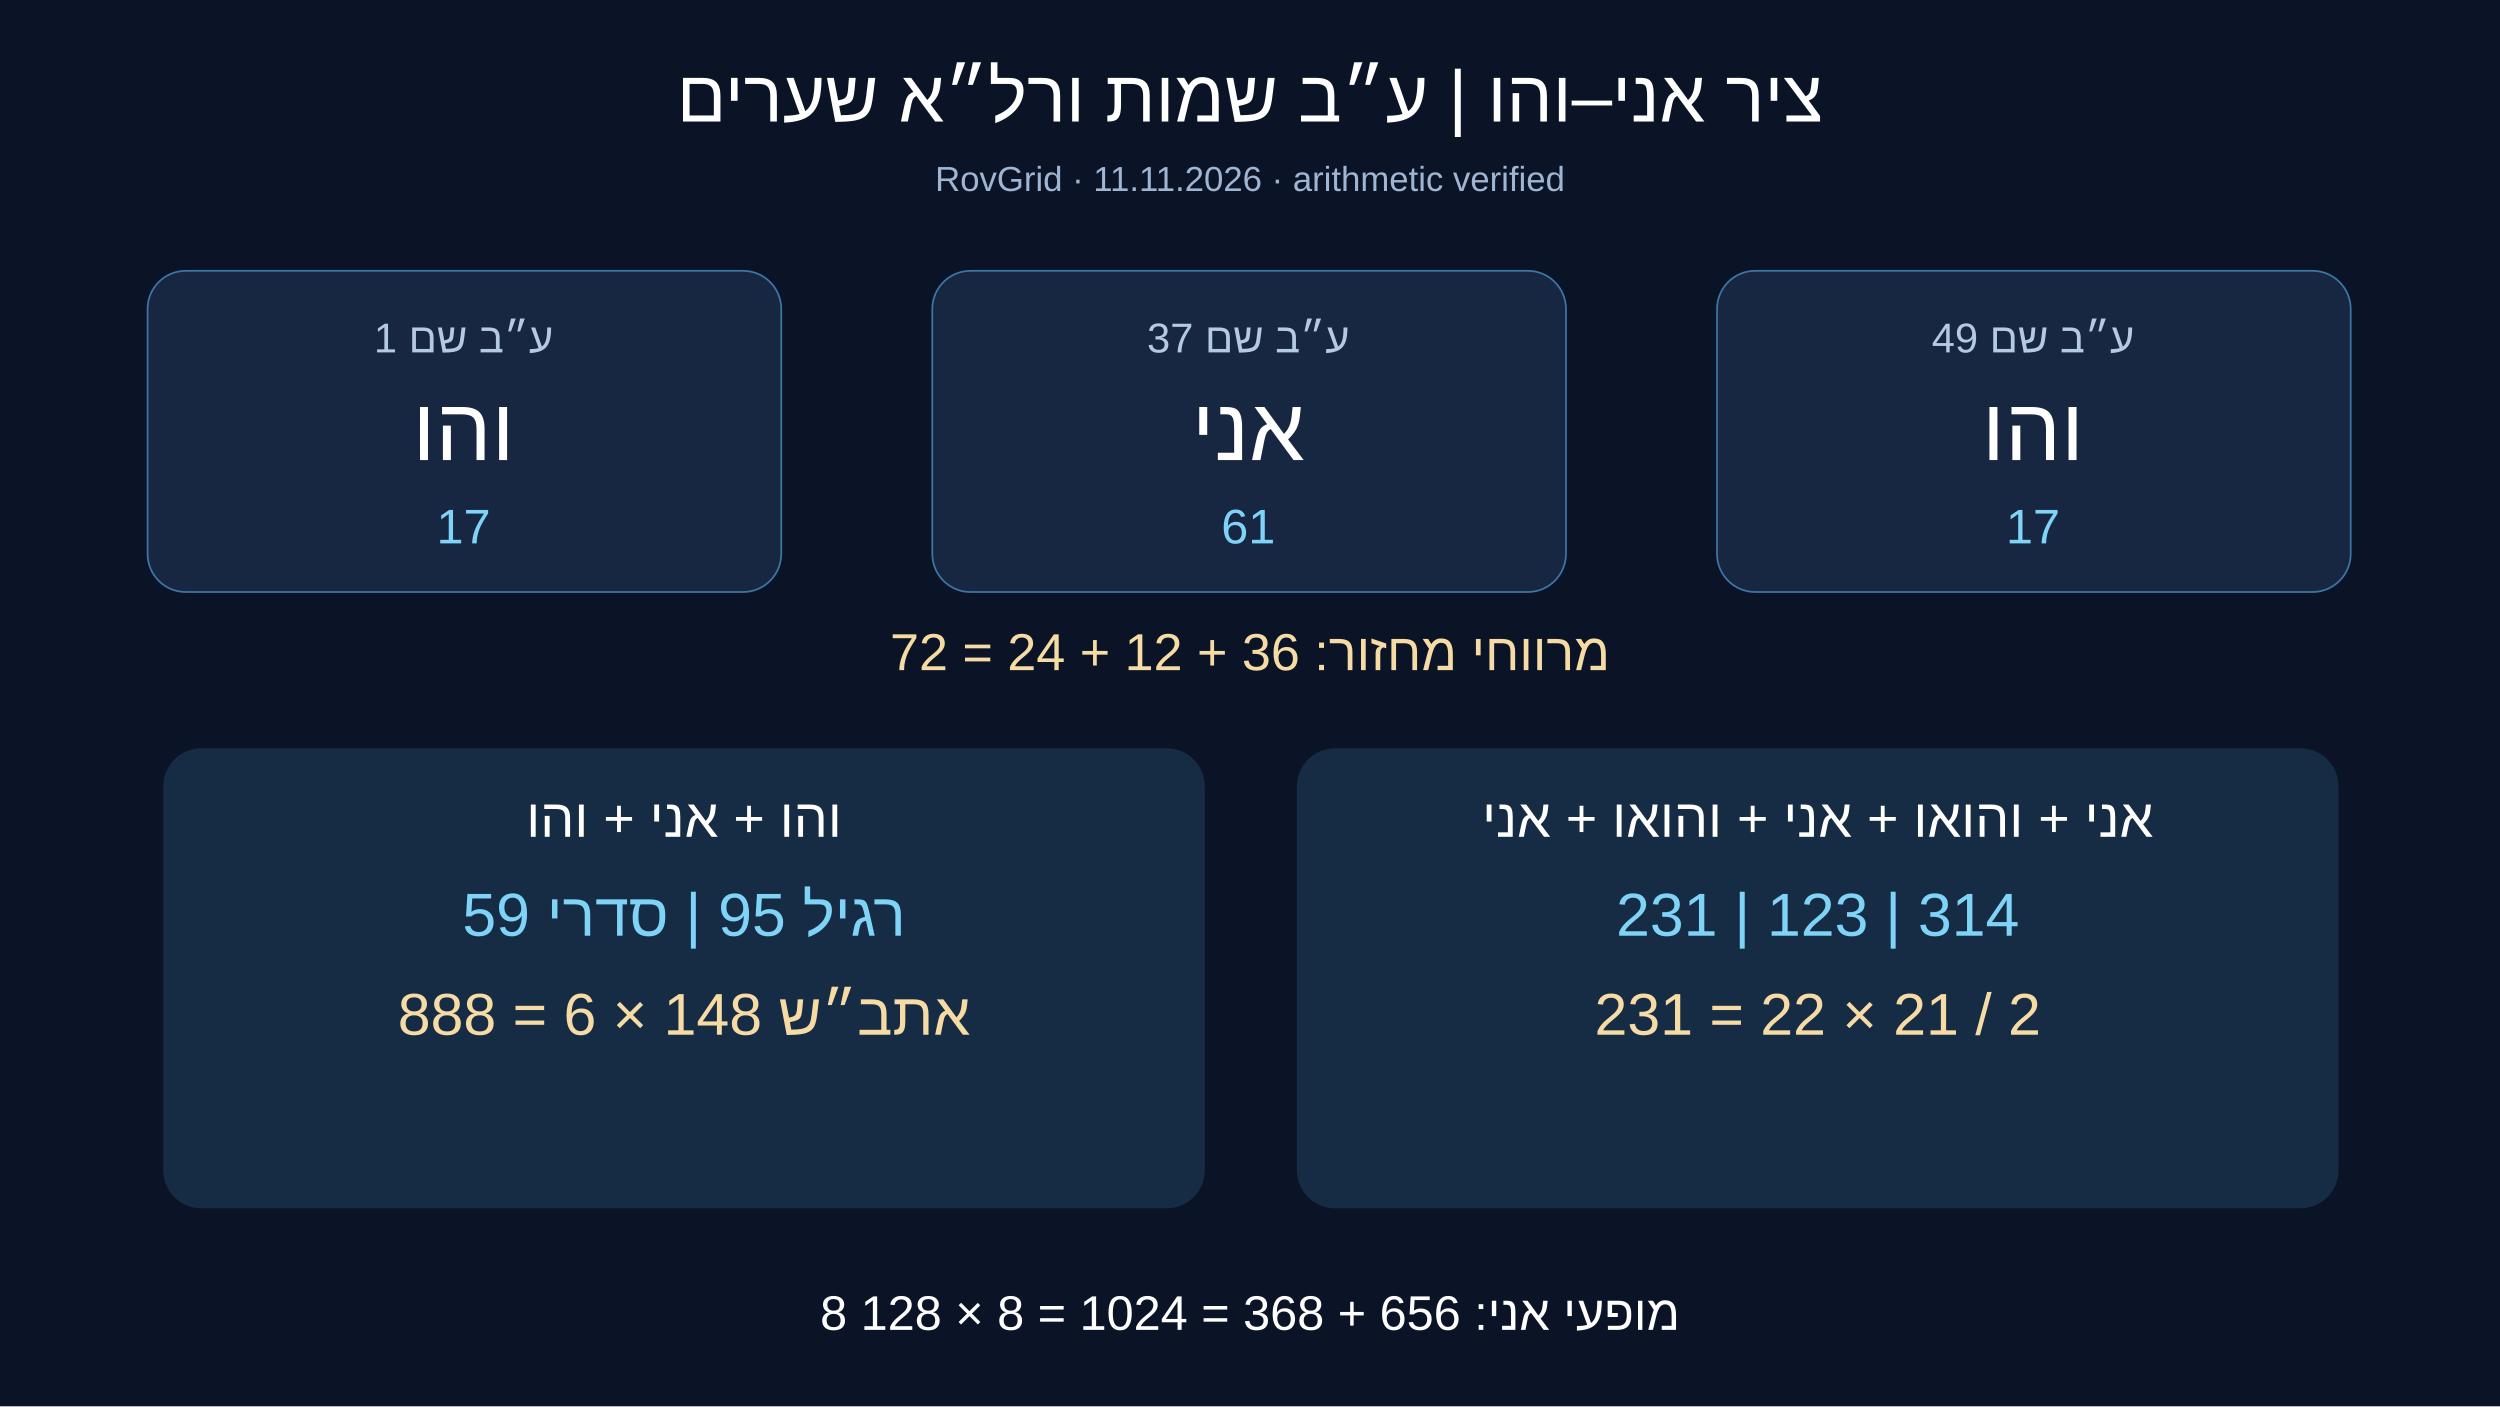
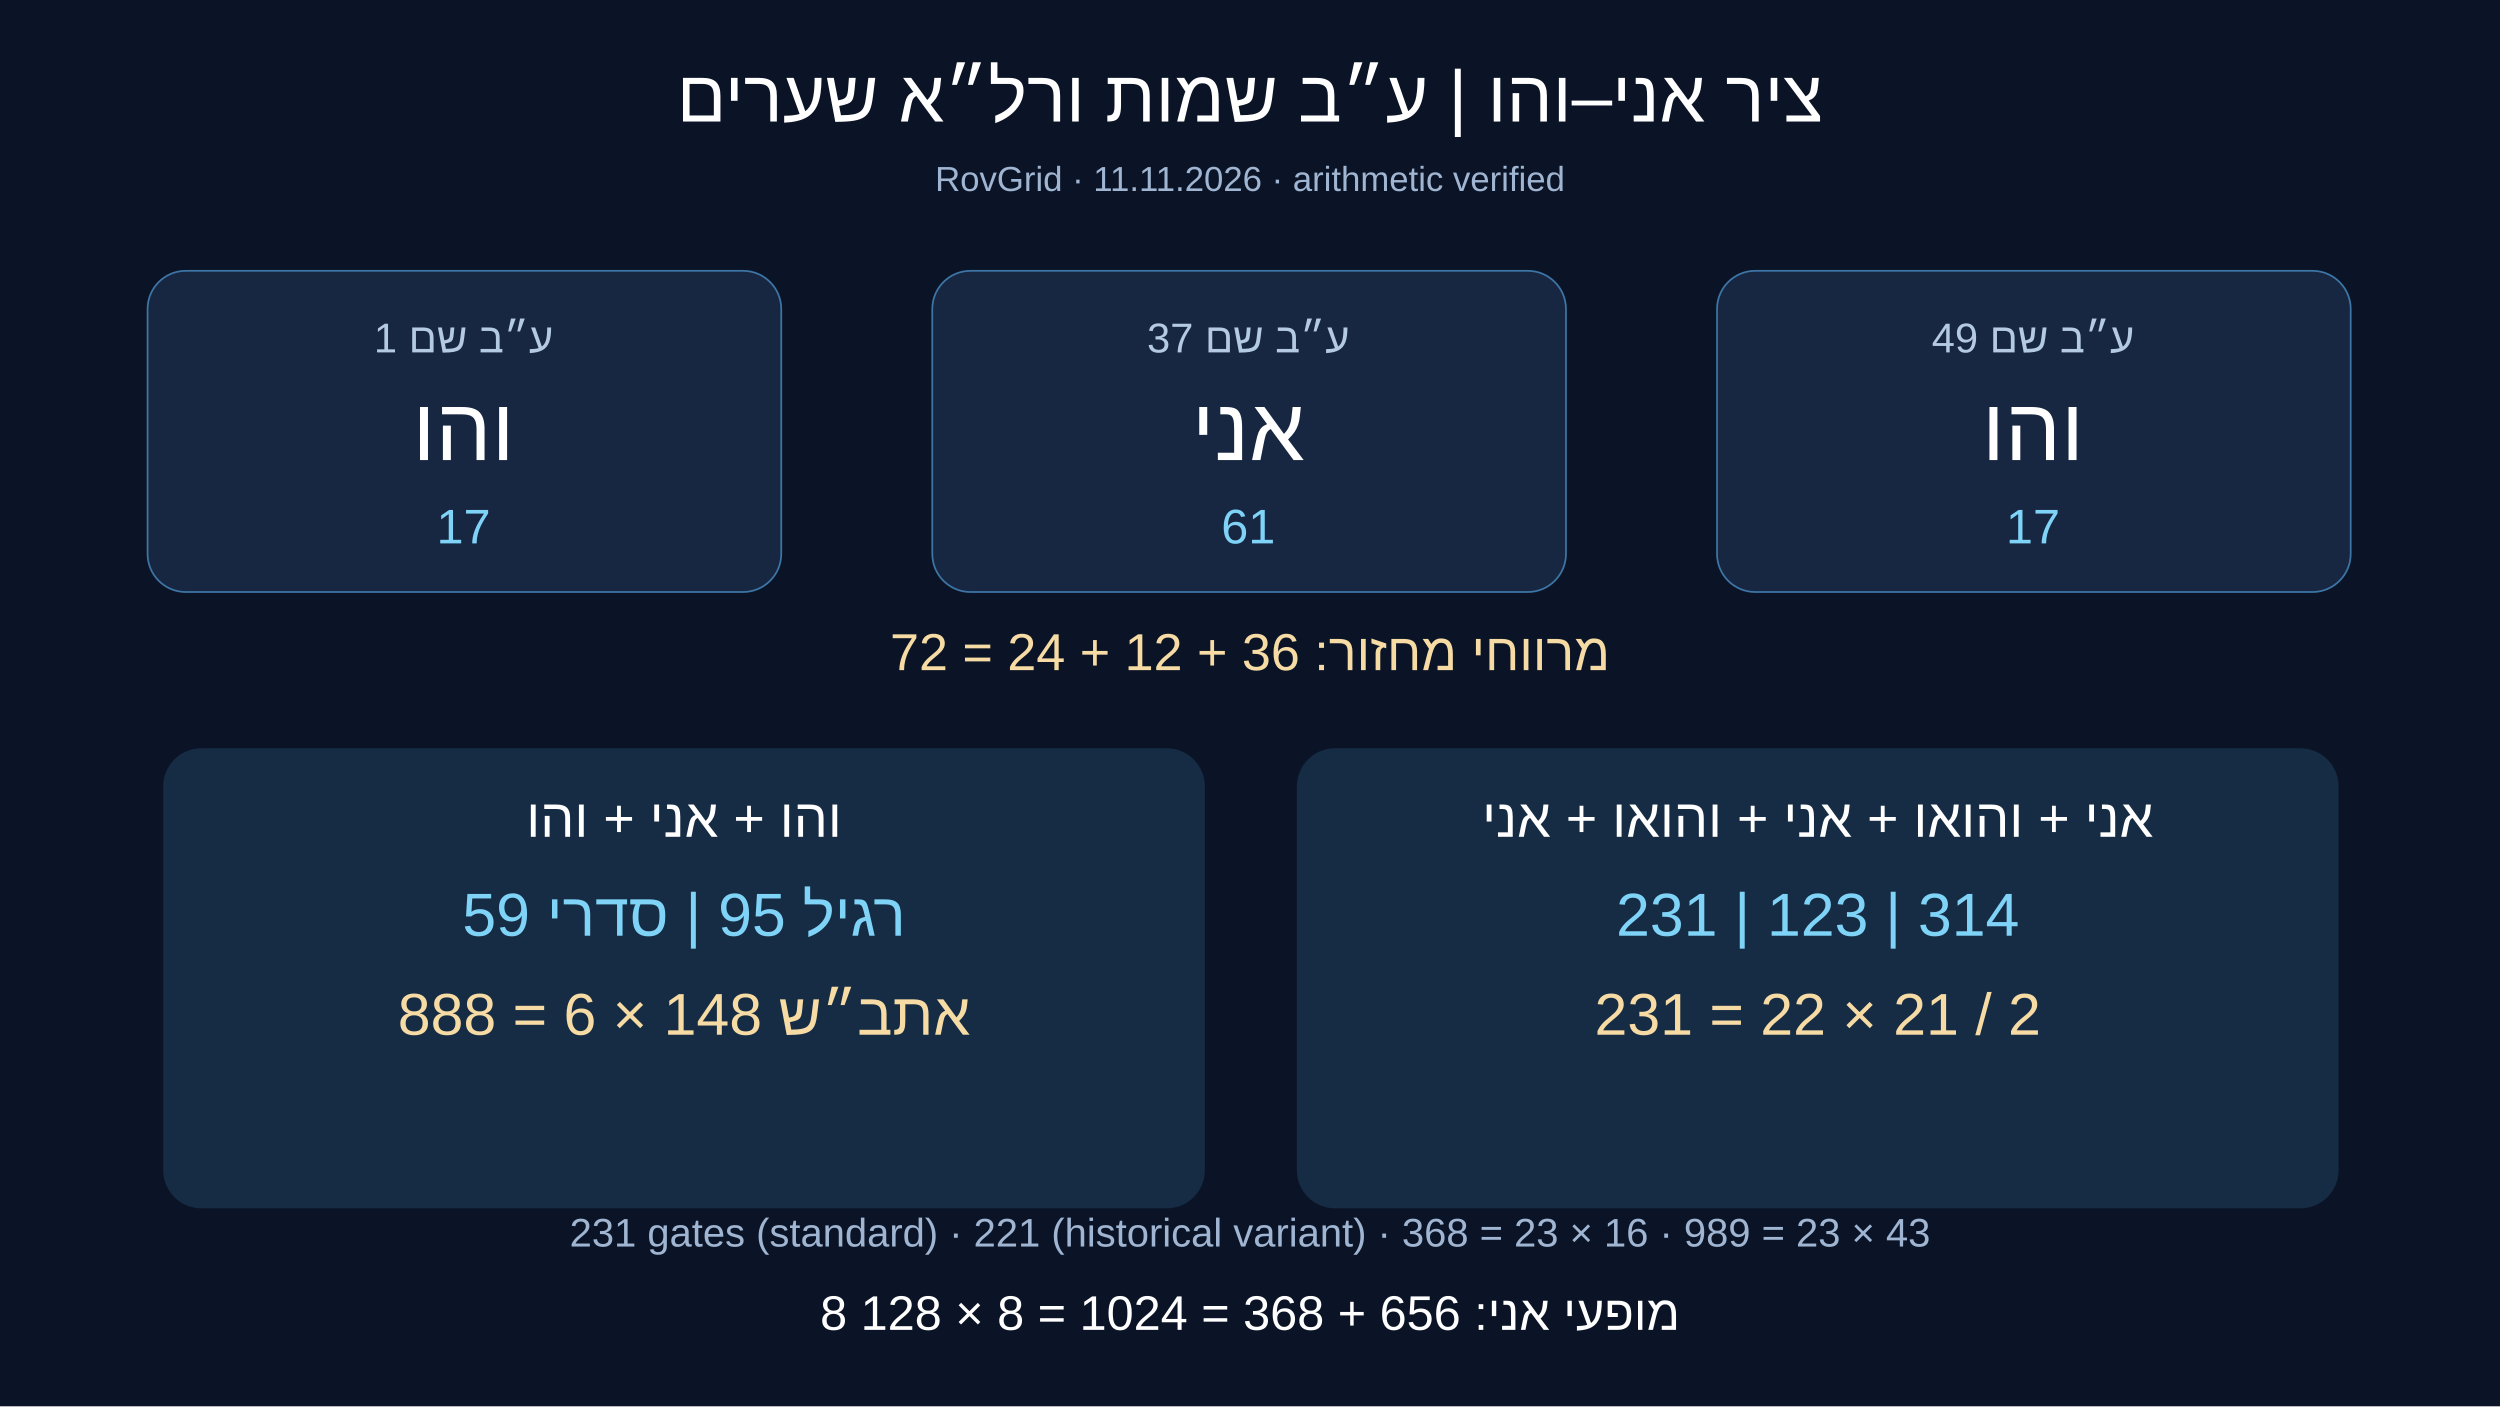
<svg xmlns="http://www.w3.org/2000/svg" viewBox="0 0 1440 810" role="img" aria-label="RovGrid אני והו 37 49 231 1024">
  <rect width="1440" height="810" fill="#0b1426" />
  <text x="720" y="70" font-family="Arial,sans-serif" font-size="42" fill="#ffffff" text-anchor="middle" direction="rtl">ציר אני–והו | ע״ב שמות ורל״א שערים</text>
  <text x="720" y="110" font-family="Arial,sans-serif" font-size="20" fill="#9fb5d2" text-anchor="middle">RovGrid · 11.11.2026 · arithmetic verified</text>
  <g font-family="Arial,sans-serif" text-anchor="middle">
    <rect x="85" y="156" width="365" height="185" rx="22" fill="#172641" stroke="#3d76a6" />
    <rect x="537" y="156" width="365" height="185" rx="22" fill="#172641" stroke="#3d76a6" />
    <rect x="989" y="156" width="365" height="185" rx="22" fill="#172641" stroke="#3d76a6" />
    <text x="267" y="203" font-size="24" fill="#b4c9e2">ע״ב שם 1</text>
    <text x="267" y="265" font-size="51" fill="white">והו</text>
    <text x="267" y="313" font-size="28" fill="#7ed3f7">17</text>
    <text x="719" y="203" font-size="24" fill="#b4c9e2">ע״ב שם 37</text>
    <text x="719" y="265" font-size="51" fill="white">אני</text>
    <text x="719" y="313" font-size="28" fill="#7ed3f7">61</text>
    <text x="1171" y="203" font-size="24" fill="#b4c9e2">ע״ב שם 49</text>
    <text x="1171" y="265" font-size="51" fill="white">והו</text>
    <text x="1171" y="313" font-size="28" fill="#7ed3f7">17</text>
    <text x="720" y="386" font-size="30" fill="#f6dba4">מרווחי מחזור: 36 + 12 + 24 = 72</text>
    <rect x="94" y="431" width="600" height="265" rx="22" fill="#162b44" />
    <rect x="747" y="431" width="600" height="265" rx="22" fill="#162b44" />
    <text x="394" y="482" font-size="31" fill="white">והו + אני + והו</text>
    <text x="394" y="539" font-size="35" fill="#7ed3f7">רגיל 95 | סדרי 59</text>
    <text x="394" y="596" font-size="34" fill="#f6dba4">אתב״ש 148 × 6 = 888</text>
    <text x="1047" y="482" font-size="31" fill="white">אני + והואו + אני + והואו + אני</text>
    <text x="1047" y="539" font-size="35" fill="#7ed3f7">231 | 123 | 314</text>
    <text x="1047" y="596" font-size="34" fill="#f6dba4">231 = 22 × 21 / 2</text>
+     <text x="720" y="718" font-size="23" fill="#9fb5d2">231 gates (standard) · 221 (historical variant) · 368 = 23 × 16 · 989 = 23 × 43</text>
    <text x="720" y="766" font-size="28" fill="white">8 מופעי אני: 656 + 368 = 1024 = 8 × 128</text>
  </g>
</svg>
